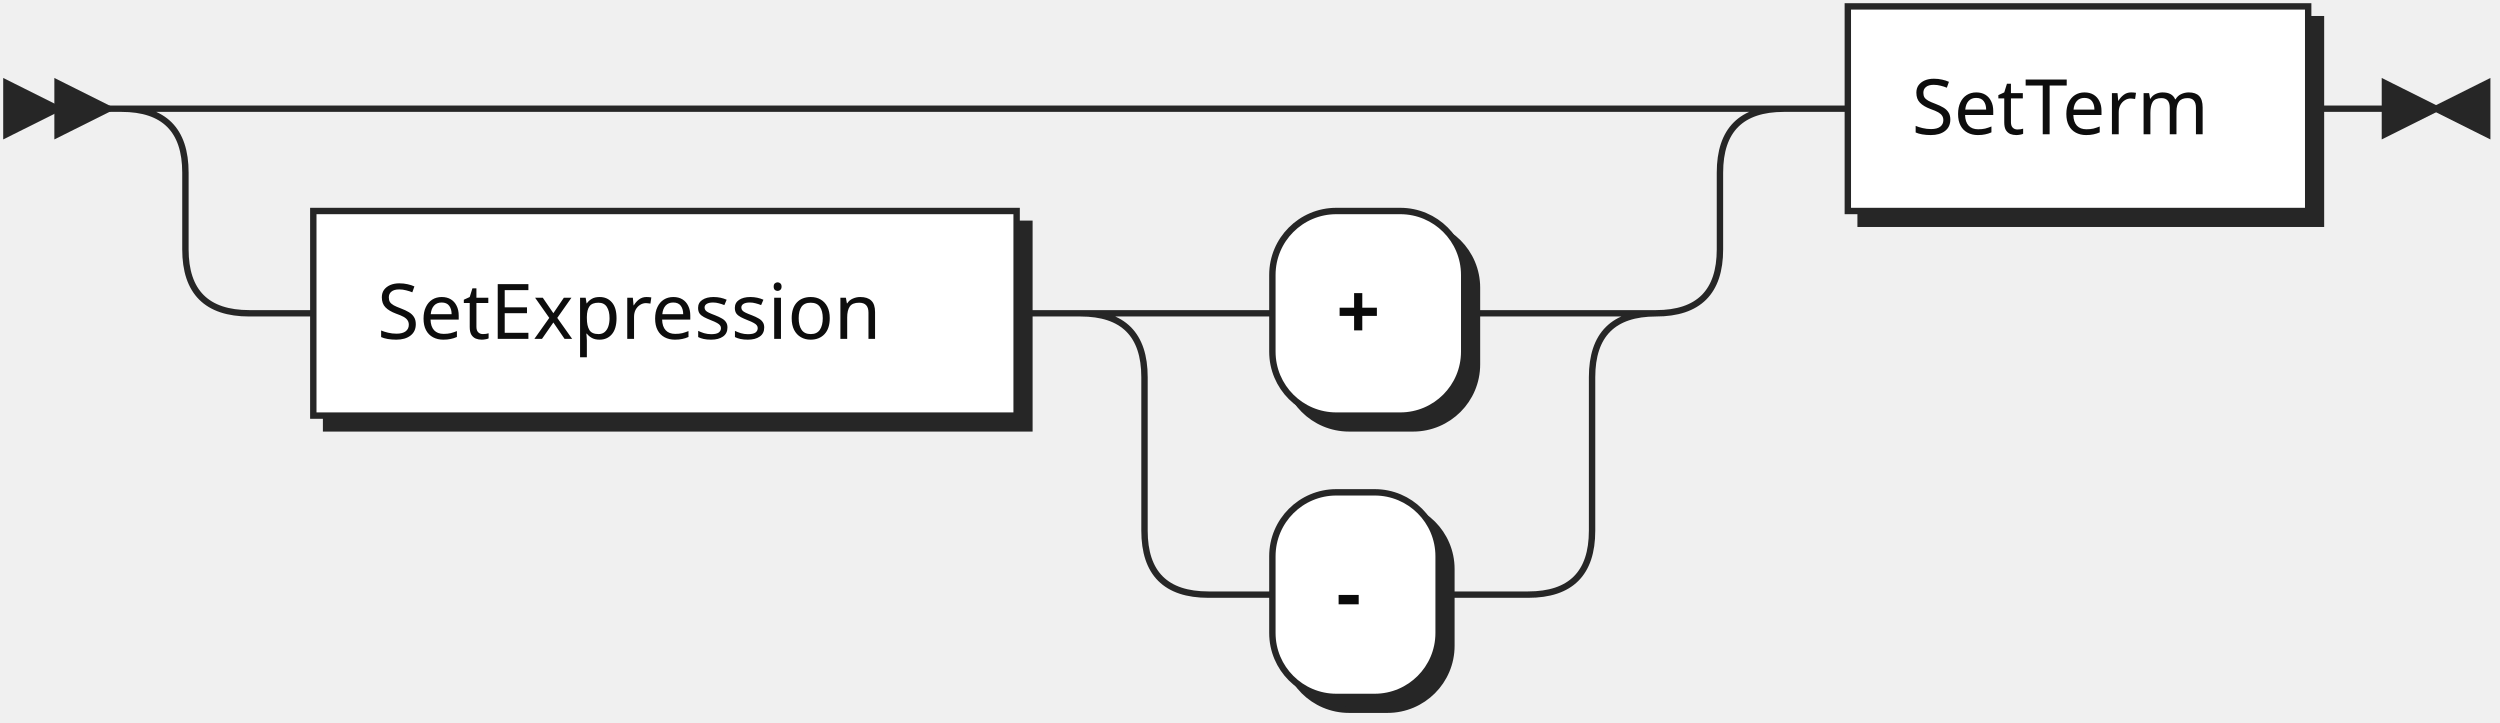
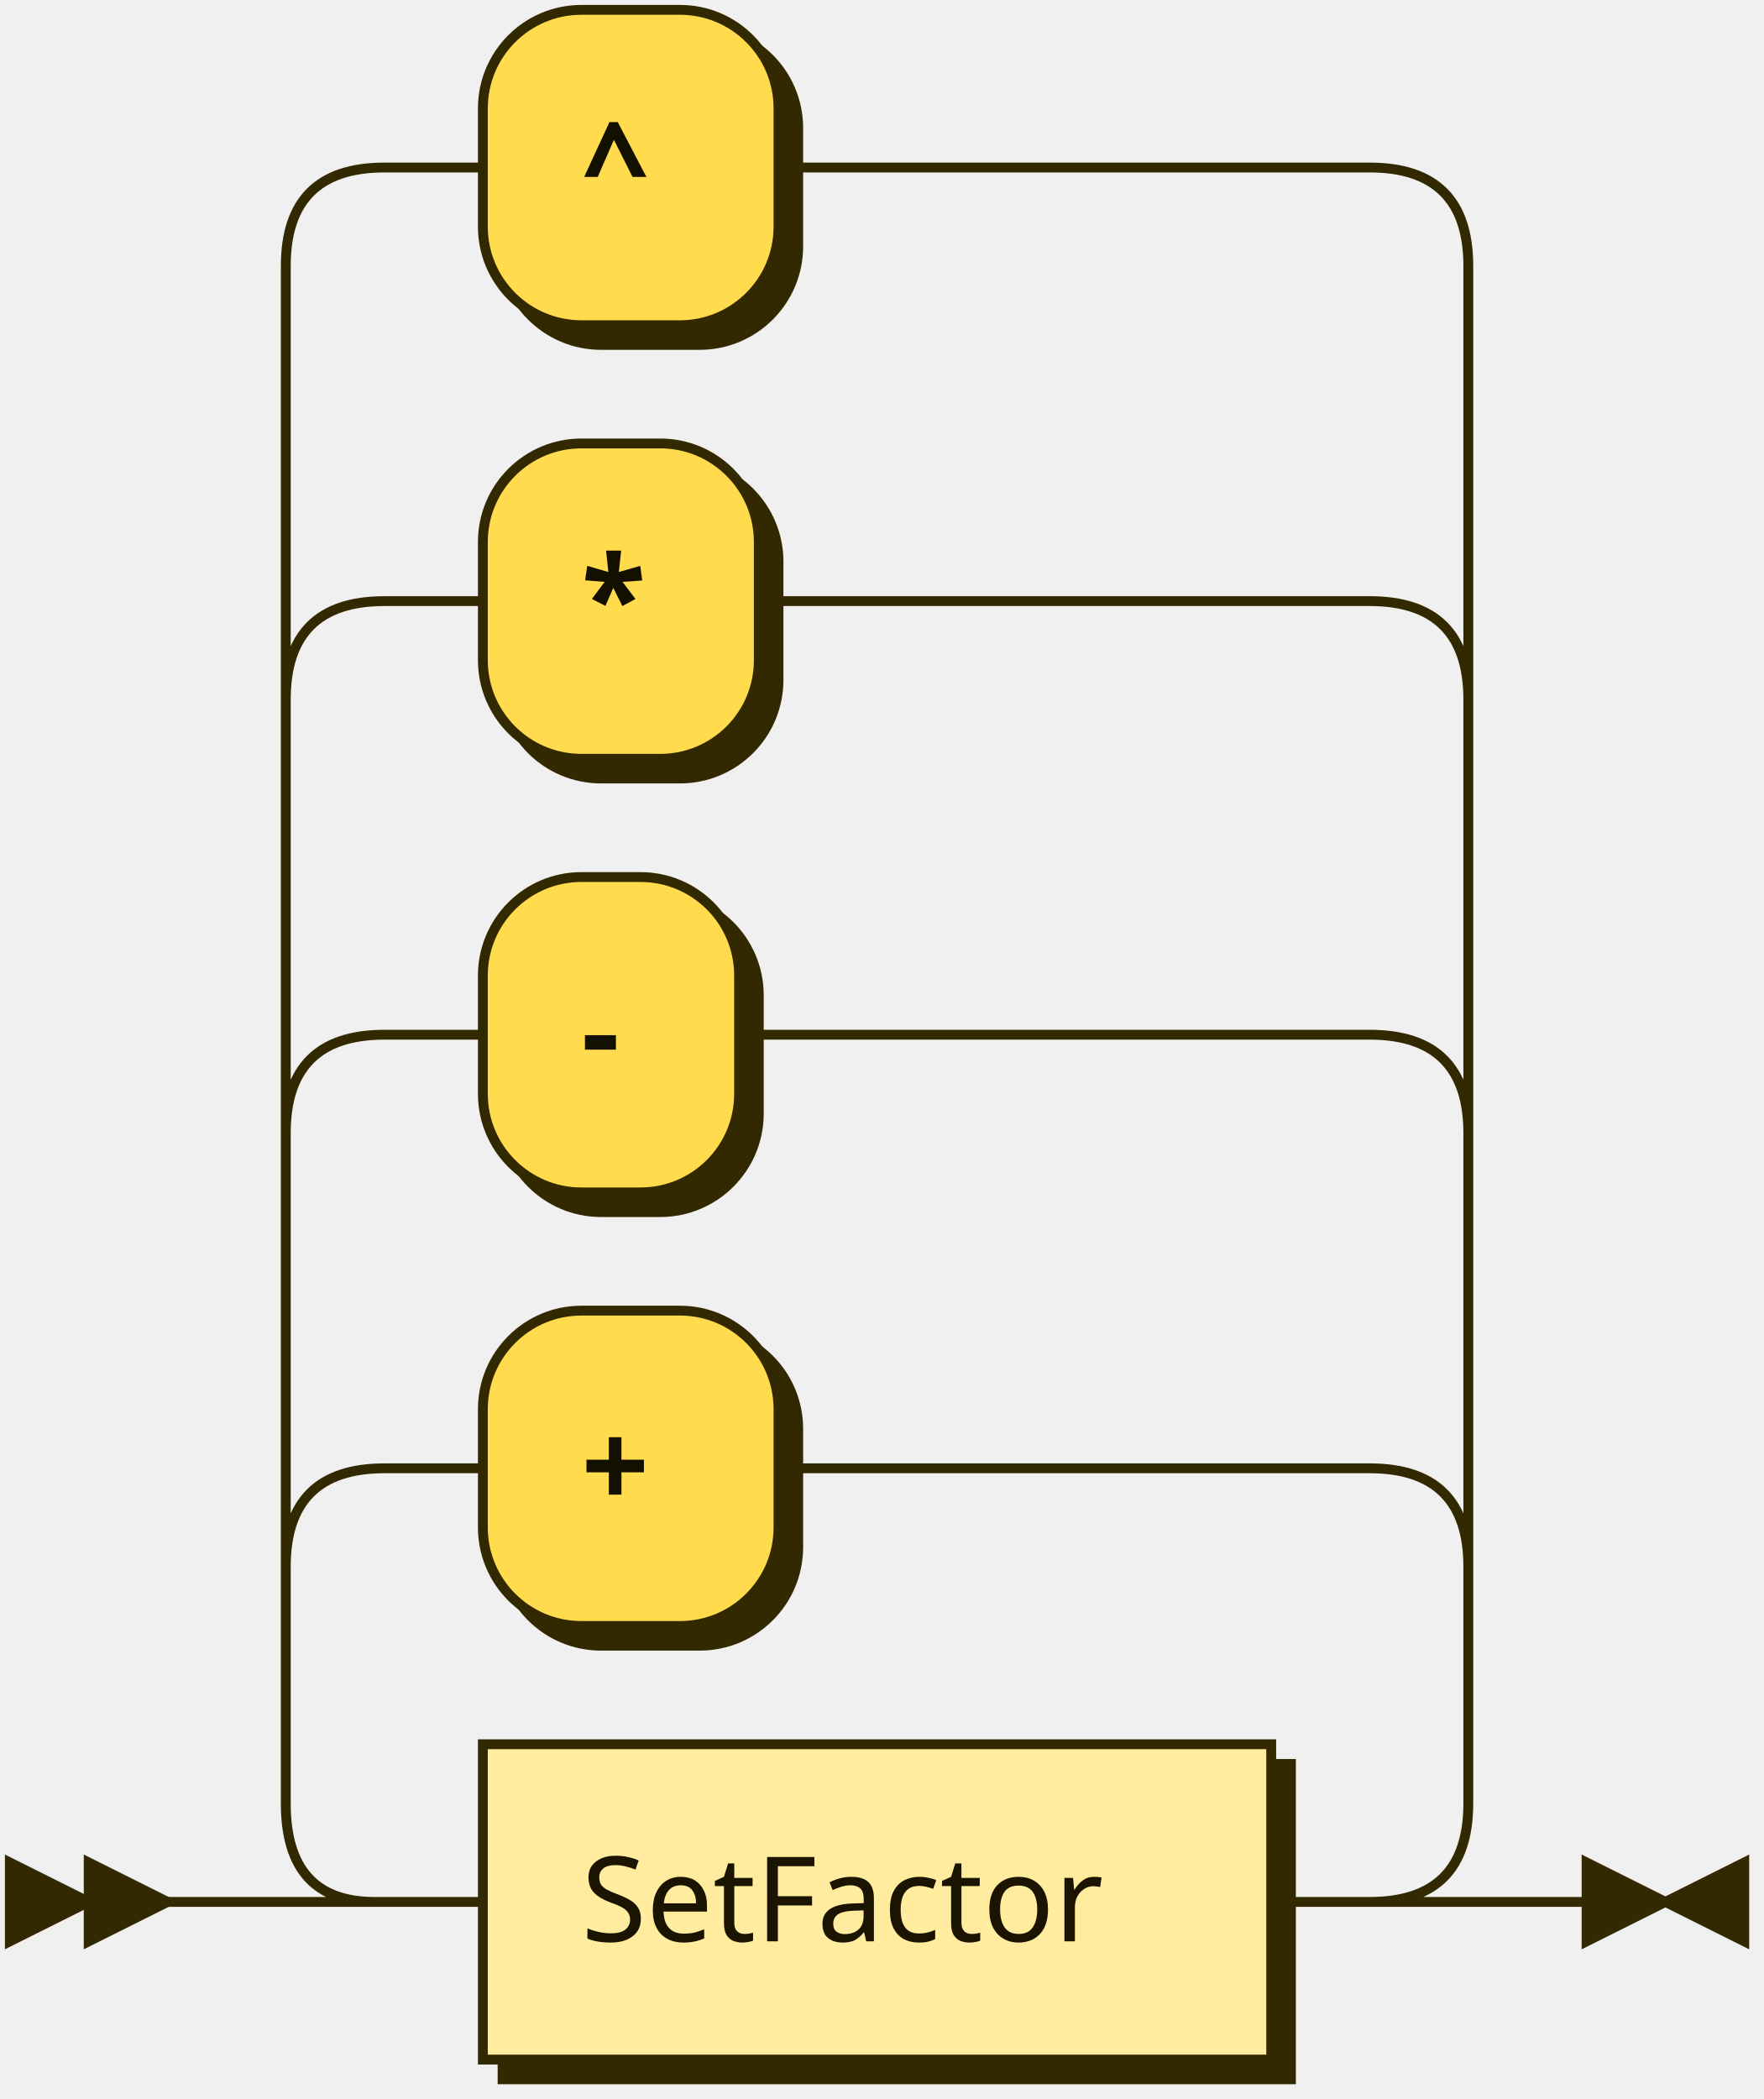
- <svg xmlns="http://www.w3.org/2000/svg" xmlns:xlink="http://www.w3.org/1999/xlink" width="391" height="113">
+ <svg xmlns="http://www.w3.org/2000/svg" xmlns:xlink="http://www.w3.org/1999/xlink" width="179" height="213">
  <defs>
    <style type="text/css">
    @namespace "http://www.w3.org/2000/svg";
-     .line                 {fill: none; stroke: #262626; stroke-width: 1;}
-     .bold-line            {stroke: #0A0A0A; shape-rendering: crispEdges; stroke-width: 2;}
-     .thin-line            {stroke: #0F0F0F; shape-rendering: crispEdges}
-     .filled               {fill: #262626; stroke: none;}
+     .line                 {fill: none; stroke: #332900; stroke-width: 1;}
+     .bold-line            {stroke: #141000; shape-rendering: crispEdges; stroke-width: 2;}
+     .thin-line            {stroke: #1F1800; shape-rendering: crispEdges}
+     .filled               {fill: #332900; stroke: none;}
    text.terminal         {font-family: Verdana, Sans-serif;
                            font-size: 12px;
-                             fill: #0A0A0A;
+                             fill: #141000;
                            font-weight: bold;
                          }
    text.nonterminal      {font-family: Verdana, Sans-serif;
                            font-size: 12px;
-                             fill: #0D0D0D;
+                             fill: #1A1400;
                            font-weight: normal;
                          }
    text.regexp           {font-family: Verdana, Sans-serif;
                            font-size: 12px;
-                             fill: #0F0F0F;
+                             fill: #1F1800;
                            font-weight: normal;
                          }
-     rect, circle, polygon {fill: #262626; stroke: #262626;}
-     rect.terminal         {fill: #ffffff; stroke: #262626; stroke-width: 1;}
-     rect.nonterminal      {fill: #FFFFFF; stroke: #262626; stroke-width: 1;}
+     rect, circle, polygon {fill: #332900; stroke: #332900;}
+     rect.terminal         {fill: #FFDB4D; stroke: #332900; stroke-width: 1;}
+     rect.nonterminal      {fill: #FFEC9E; stroke: #332900; stroke-width: 1;}
    rect.text             {fill: none; stroke: none;}
-     polygon.regexp        {fill: #FFFFFF; stroke: #262626; stroke-width: 1;}
+     polygon.regexp        {fill: #FFF4C7; stroke: #332900; stroke-width: 1;}
  </style>
  </defs>
-   <polygon points="9 17 1 13 1 21" />
-   <polygon points="17 17 9 13 9 21" />
-   <a xlink:href="#SetExpression" xlink:title="SetExpression">
-     <rect x="51" y="35" width="110" height="32" />
-     <rect x="49" y="33" width="110" height="32" class="nonterminal" />
-     <text class="nonterminal" x="59" y="53">SetExpression</text>
+   <polygon points="9 193 1 189 1 197" />
+   <polygon points="17 193 9 189 9 197" />
+   <a xlink:href="#SetFactor" xlink:title="SetFactor">
+     <rect x="51" y="179" width="80" height="32" />
+     <rect x="49" y="177" width="80" height="32" class="nonterminal" />
+     <text class="nonterminal" x="59" y="197">SetFactor</text>
  </a>
-   <rect x="201" y="35" width="30" height="32" rx="10" />
-   <rect x="199" y="33" width="30" height="32" class="terminal" rx="10" />
-   <text class="terminal" x="209" y="53">+</text>
-   <rect x="201" y="79" width="26" height="32" rx="10" />
-   <rect x="199" y="77" width="26" height="32" class="terminal" rx="10" />
-   <text class="terminal" x="209" y="97">-</text>
-   <a xlink:href="#SetTerm" xlink:title="SetTerm">
-     <rect x="291" y="3" width="72" height="32" />
-     <rect x="289" y="1" width="72" height="32" class="nonterminal" />
-     <text class="nonterminal" x="299" y="21">SetTerm</text>
-   </a>
-   <path class="line" d="m17 17 h2 m20 0 h10 m0 0 h210 m-240 0 h20 m220 0 h20 m-260 0 q10 0 10 10 m240 0 q0 -10 10 -10 m-250 10 v12 m240 0 v-12 m-240 12 q0 10 10 10 m220 0 q10 0 10 -10 m-230 10 h10 m110 0 h10 m20 0 h10 m30 0 h10 m-70 0 h20 m50 0 h20 m-90 0 q10 0 10 10 m70 0 q0 -10 10 -10 m-80 10 v24 m70 0 v-24 m-70 24 q0 10 10 10 m50 0 q10 0 10 -10 m-60 10 h10 m26 0 h10 m0 0 h4 m40 -76 h10 m72 0 h10 m3 0 h-3" />
-   <polygon points="381 17 389 13 389 21" />
-   <polygon points="381 17 373 13 373 21" />
+   <rect x="51" y="135" width="30" height="32" rx="10" />
+   <rect x="49" y="133" width="30" height="32" class="terminal" rx="10" />
+   <text class="terminal" x="59" y="153">+</text>
+   <rect x="51" y="91" width="26" height="32" rx="10" />
+   <rect x="49" y="89" width="26" height="32" class="terminal" rx="10" />
+   <text class="terminal" x="59" y="109">-</text>
+   <rect x="51" y="47" width="28" height="32" rx="10" />
+   <rect x="49" y="45" width="28" height="32" class="terminal" rx="10" />
+   <text class="terminal" x="59" y="65">*</text>
+   <rect x="51" y="3" width="30" height="32" rx="10" />
+   <rect x="49" y="1" width="30" height="32" class="terminal" rx="10" />
+   <text class="terminal" x="59" y="21">^</text>
+   <path class="line" d="m17 193 h2 m20 0 h10 m80 0 h10 m-120 0 l20 0 m-1 0 q-9 0 -9 -10 l0 -24 q0 -10 10 -10 m100 44 l20 0 m-20 0 q10 0 10 -10 l0 -24 q0 -10 -10 -10 m-100 0 h10 m30 0 h10 m0 0 h50 m-110 10 l0 -44 q0 -10 10 -10 m110 54 l0 -44 q0 -10 -10 -10 m-100 0 h10 m26 0 h10 m0 0 h54 m-110 10 l0 -44 q0 -10 10 -10 m110 54 l0 -44 q0 -10 -10 -10 m-100 0 h10 m28 0 h10 m0 0 h52 m-110 10 l0 -44 q0 -10 10 -10 m110 54 l0 -44 q0 -10 -10 -10 m-100 0 h10 m30 0 h10 m0 0 h50 m23 176 h-3" />
+   <polygon points="169 193 177 189 177 197" />
+   <polygon points="169 193 161 189 161 197" />
</svg>
